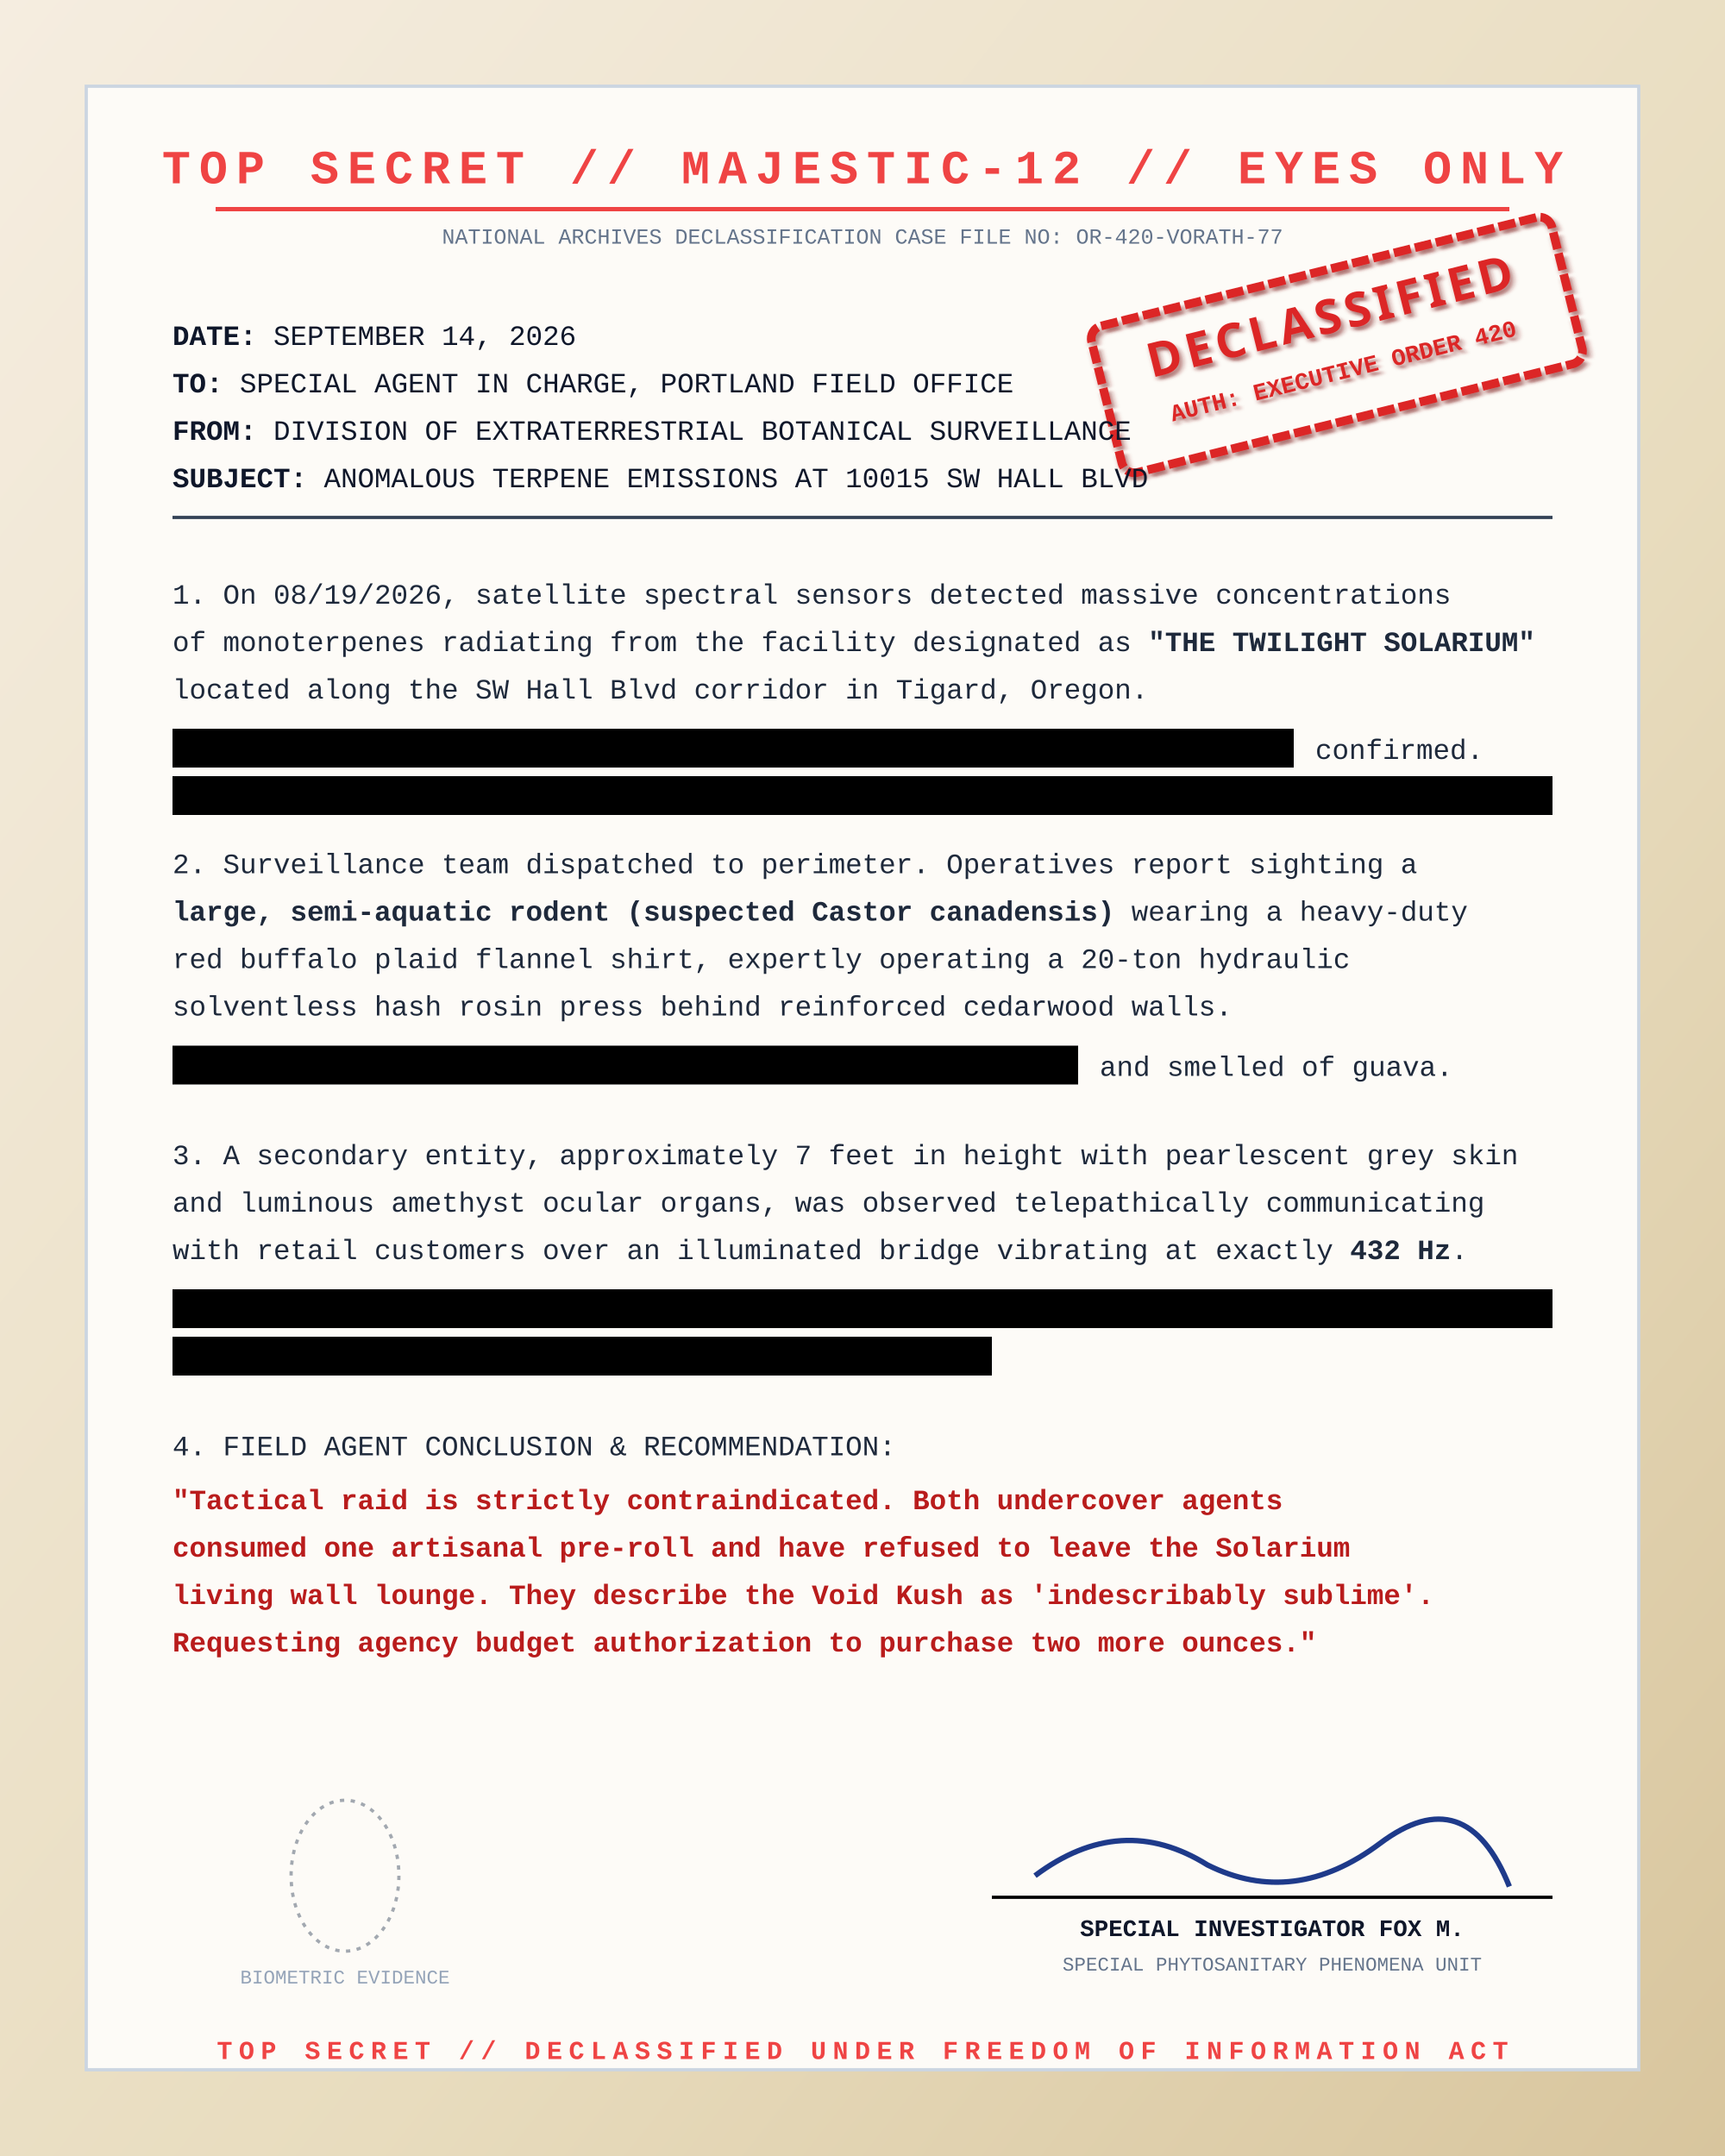
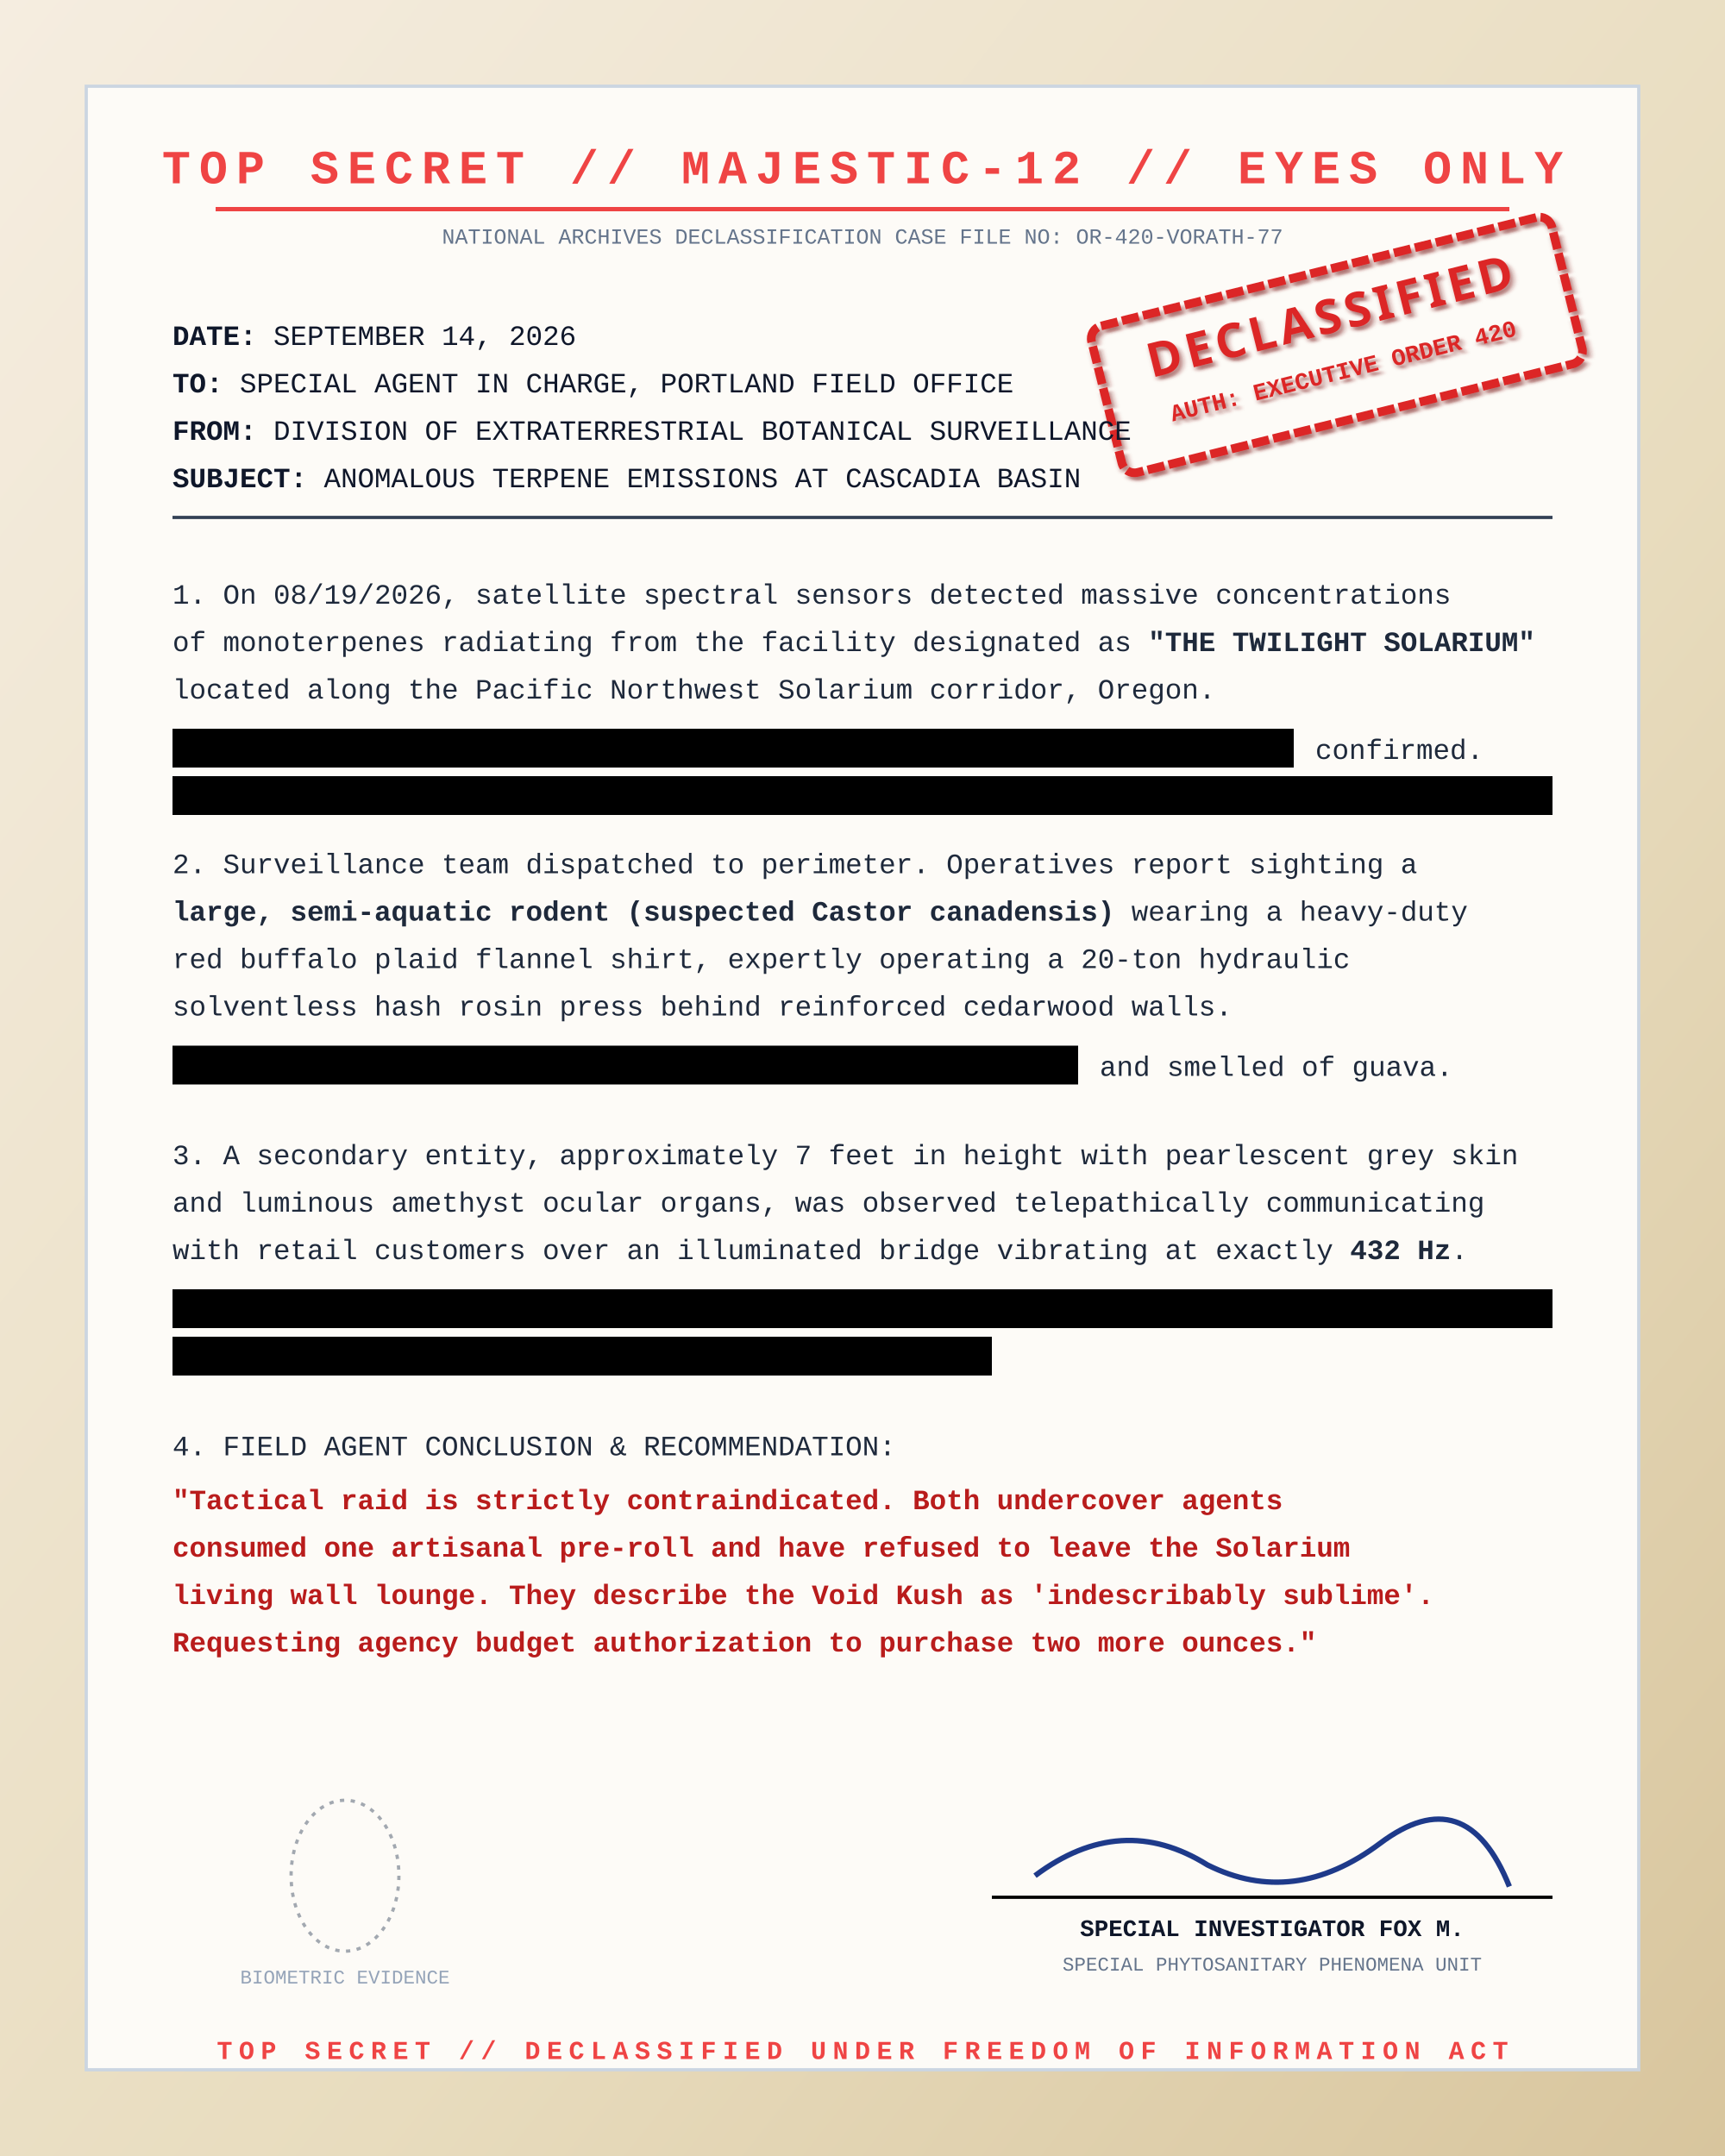
<svg xmlns="http://www.w3.org/2000/svg" viewBox="0 0 800 1000" width="100%" height="100%">
  <defs>
    <linearGradient id="manilaBg" x1="0%" y1="0%" x2="100%" y2="100%">
      <stop offset="0%" stop-color="#f5ede0" />
      <stop offset="60%" stop-color="#e8dcbe" />
      <stop offset="100%" stop-color="#d8c59d" />
    </linearGradient>
    <filter id="stampDistress">
      <feDropShadow dx="1" dy="2" stdDeviation="1" flood-color="#7f1d1d" flood-opacity="0.6" />
    </filter>
  </defs>
  <rect width="800" height="1000" fill="url(#manilaBg)" />
  <rect x="40" y="40" width="720" height="920" fill="#fdfbf7" stroke="#cbd5e1" stroke-width="1.5" />
  <g transform="translate(400, 85)">
    <text font-family="'Courier New', monospace" font-weight="900" font-size="22" fill="#ef4444" letter-spacing="4" text-anchor="middle">TOP SECRET // MAJESTIC-12 // EYES ONLY</text>
    <line x1="-300" y1="12" x2="300" y2="12" stroke="#ef4444" stroke-width="2" />
    <text font-family="'Courier New', monospace" font-size="10" fill="#64748b" text-anchor="middle" y="28">NATIONAL ARCHIVES DECLASSIFICATION CASE FILE NO: OR-420-VORATH-77</text>
  </g>
  <g transform="translate(620, 160) rotate(-14)" filter="url(#stampDistress)">
    <rect x="-110" y="-35" width="220" height="70" rx="6" fill="none" stroke="#dc2626" stroke-width="4" stroke-dasharray="8,2" />
    <text font-family="'Impact', 'Arial Black', sans-serif" font-weight="900" font-size="22" fill="#dc2626" letter-spacing="2" text-anchor="middle" y="-6">DECLASSIFIED</text>
    <text font-family="'Courier New', monospace" font-weight="800" font-size="11" fill="#dc2626" text-anchor="middle" y="16">AUTH: EXECUTIVE ORDER 420</text>
  </g>
  <g transform="translate(80, 160)" font-family="'Courier New', monospace" font-size="13" fill="#0f172a">
    <text y="0">
      <tspan font-weight="900">DATE:</tspan> SEPTEMBER 14, 2026</text>
    <text y="22">
      <tspan font-weight="900">TO:</tspan> SPECIAL AGENT IN CHARGE, PORTLAND FIELD OFFICE</text>
    <text y="44">
      <tspan font-weight="900">FROM:</tspan> DIVISION OF EXTRATERRESTRIAL BOTANICAL SURVEILLANCE</text>
    <text y="66">
-       <tspan font-weight="900">SUBJECT:</tspan> ANOMALOUS TERPENE EMISSIONS AT 10015 SW HALL BLVD</text>
+       <tspan font-weight="900">SUBJECT:</tspan> ANOMALOUS TERPENE EMISSIONS AT CASCADIA BASIN</text>
    <line x1="0" y1="80" x2="640" y2="80" stroke="#334155" stroke-width="1.5" />
  </g>
  <g transform="translate(80, 280)" font-family="'Courier New', monospace" font-size="13" fill="#1e293b" line-height="1.6">
    <text y="0">1. On 08/19/2026, satellite spectral sensors detected massive concentrations</text>
    <text y="22">of monoterpenes radiating from the facility designated as <tspan font-weight="900">"THE TWILIGHT SOLARIUM"</tspan>
    </text>
-     <text y="44">located along the SW Hall Blvd corridor in Tigard, Oregon.</text>
+     <text y="44">located along the Pacific Northwest Solarium corridor, Oregon.</text>
    <rect x="0" y="58" width="520" height="18" fill="#000000" />
    <text x="530" y="72">confirmed.</text>
    <rect x="0" y="80" width="640" height="18" fill="#000000" />
    <text y="125">2. Surveillance team dispatched to perimeter. Operatives report sighting a</text>
    <text y="147">
      <tspan font-weight="900">large, semi-aquatic rodent (suspected Castor canadensis)</tspan> wearing a heavy-duty</text>
    <text y="169">red buffalo plaid flannel shirt, expertly operating a 20-ton hydraulic</text>
    <text y="191">solventless hash rosin press behind reinforced cedarwood walls.</text>
    <rect x="0" y="205" width="420" height="18" fill="#000000" />
    <text x="430" y="219">and smelled of guava.</text>
    <text y="260">3. A secondary entity, approximately 7 feet in height with pearlescent grey skin</text>
    <text y="282">and luminous amethyst ocular organs, was observed telepathically communicating</text>
    <text y="304">with retail customers over an illuminated bridge vibrating at exactly <tspan font-weight="900">432 Hz</tspan>.</text>
    <rect x="0" y="318" width="640" height="18" fill="#000000" />
    <rect x="0" y="340" width="380" height="18" fill="#000000" />
    <text y="395">4. FIELD AGENT CONCLUSION &amp; RECOMMENDATION:</text>
    <text y="420" fill="#b91c1c" font-weight="900">"Tactical raid is strictly contraindicated. Both undercover agents</text>
    <text y="442" fill="#b91c1c" font-weight="900">consumed one artisanal pre-roll and have refused to leave the Solarium</text>
    <text y="464" fill="#b91c1c" font-weight="900">living wall lounge. They describe the Void Kush as 'indescribably sublime'.</text>
    <text y="486" fill="#b91c1c" font-weight="900">Requesting agency budget authorization to purchase two more ounces."</text>
  </g>
  <g transform="translate(100, 830)">
    <ellipse cx="60" cy="40" rx="25" ry="35" fill="none" stroke="#475569" stroke-width="1.5" stroke-dasharray="2,3" opacity="0.5" />
    <text x="60" y="90" font-family="'Courier New', monospace" font-size="9" fill="#94a3b8" text-anchor="middle">BIOMETRIC EVIDENCE</text>
    <path d="M 380 40 Q 420 10 460 35 Q 500 55 540 25 T 600 45" fill="none" stroke="#1e3a8a" stroke-width="2.5" />
    <line x1="360" y1="50" x2="620" y2="50" stroke="#000000" stroke-width="1.5" />
    <text x="490" y="68" font-family="'Courier New', monospace" font-weight="700" font-size="11" fill="#0f172a" text-anchor="middle">SPECIAL INVESTIGATOR FOX M.</text>
    <text x="490" y="84" font-family="'Courier New', monospace" font-size="9" fill="#64748b" text-anchor="middle">SPECIAL PHYTOSANITARY PHENOMENA UNIT</text>
  </g>
  <g transform="translate(400, 955)">
    <text font-family="'Courier New', monospace" font-weight="900" font-size="12" fill="#ef4444" letter-spacing="3" text-anchor="middle">TOP SECRET // DECLASSIFIED UNDER FREEDOM OF INFORMATION ACT</text>
  </g>
</svg>
